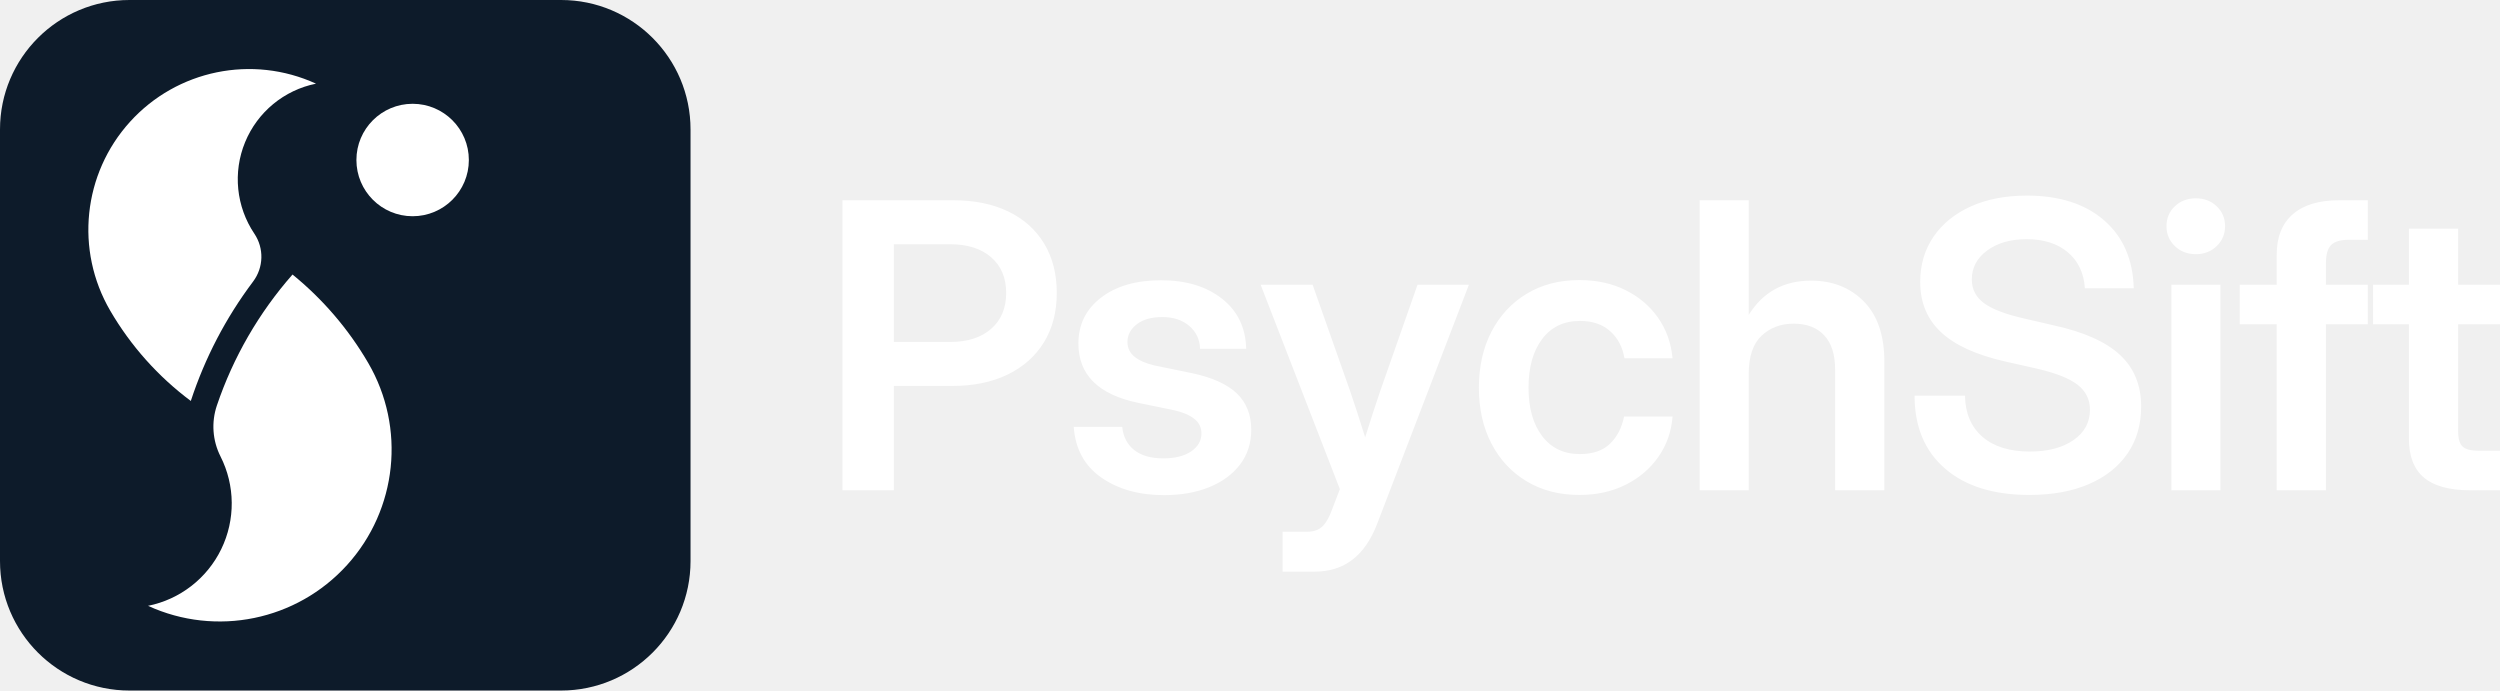
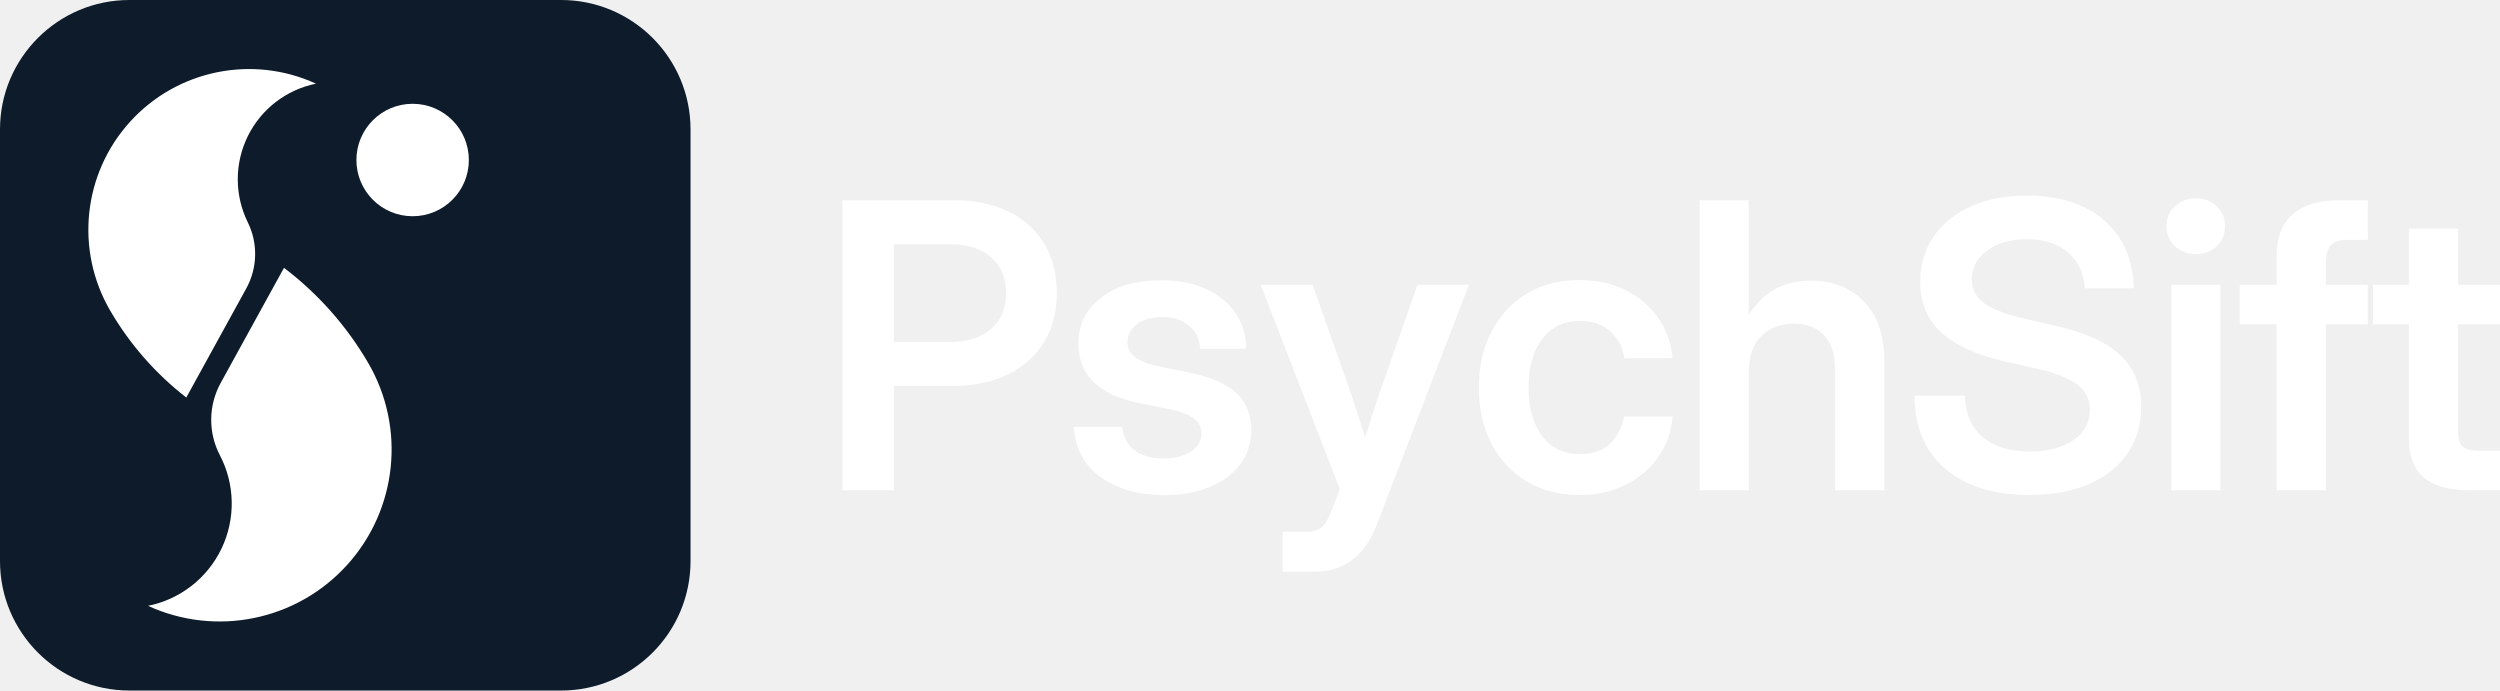
<svg xmlns="http://www.w3.org/2000/svg" viewBox="0 0 926.815 256" width="926.815" height="256" role="img" aria-label="PsychSift">
  <rect width="256" height="256" rx="48" fill="#0D1B2A" />
  <g transform="translate(32.7581 25.6) scale(2.0402)">
    <g fill="#FFFFFF">
-       <path d="M41.367 2.655 A17.723 17.723 0 0 0 30.165 29.918 A7.5 7.5 0 0 1 29.934 38.612 A74.817 74.817 0 0 0 18.616 60.312 A55.123 55.123 0 0 1 3.976 43.912 A29.201 29.201 0 0 1 41.367 2.655 Z" />
-       <path d="M10.84 97.54 A18.964 18.964 0 0 0 24.012 70.392 A12 12 0 0 1 23.354 61.129 A70.063 70.063 0 0 1 37.096 37.337 A58.982 58.982 0 0 1 50.849 53.396 A31.245 31.245 0 0 1 10.84 97.54 Z" />
+       <path d="M41.367 2.655 A17.723 17.723 0 0 0 28.971 27.854 A13 13 0 0 1 28.698 39.858 L17.794 59.687 A55.123 55.123 0 0 1 3.976 43.912 A29.201 29.201 0 0 1 41.367 2.655 Z" />
+       <path d="M10.84 97.54 A18.964 18.964 0 0 0 23.901 70.177 A13.91 13.91 0 0 1 24.044 57.038 L35.547 36.12 A58.982 58.982 0 0 1 50.849 53.396 A31.245 31.245 0 0 1 10.84 97.54 Z" />
      <circle cx="58.923" cy="16.528" r="10.216" />
    </g>
  </g>
  <g transform="translate(303.372 181.76)">
    <path d="M8.95 0.00V-107.52H50.01Q61.84 -107.52 70.47 -103.33Q79.09 -99.15 83.74 -91.43Q88.40 -83.71 88.40 -73.17Q88.40 -62.56 83.63 -54.84Q78.87 -47.12 70.18 -42.90Q61.48 -38.68 49.65 -38.68H28.00V0.00ZM28.00 -54.99H48.93Q58.52 -54.99 64.08 -59.86Q69.64 -64.73 69.64 -73.17Q69.64 -81.54 64.08 -86.38Q58.52 -91.21 48.93 -91.21H28.00Z M128.17 1.80Q114.25 1.80 104.90 -4.73Q95.56 -11.26 94.69 -23.52H112.66Q113.24 -17.97 117.13 -14.90Q121.03 -11.83 127.88 -11.83Q134.45 -11.83 138.24 -14.43Q142.03 -17.03 142.03 -21.07Q142.03 -24.53 139.21 -26.63Q136.40 -28.72 131.64 -29.73L118.65 -32.40Q96.42 -37.02 96.42 -54.41Q96.42 -64.94 104.79 -71.40Q113.16 -77.86 127.09 -77.86Q140.95 -77.86 149.64 -71.04Q158.34 -64.22 158.62 -52.46H141.52Q141.38 -57.58 137.55 -60.90Q133.73 -64.22 127.52 -64.22Q121.53 -64.22 118.07 -61.55Q114.61 -58.88 114.61 -54.99Q114.61 -51.60 117.28 -49.47Q119.95 -47.34 124.71 -46.26L138.42 -43.44Q149.75 -41.06 155.12 -35.94Q160.50 -30.81 160.50 -22.44Q160.50 -15.01 156.35 -9.56Q152.20 -4.11 144.91 -1.15Q137.63 1.80 128.17 1.80Z M172.13 30.16V15.37H181.15Q184.83 15.37 186.89 13.39Q188.95 11.40 190.53 6.93L193.35 -0.43L163.98 -76.20H183.25L197.25 -36.51Q198.69 -32.26 200.06 -28.03Q201.43 -23.81 202.73 -19.63Q205.33 -28.00 208.21 -36.51L222.14 -76.20H241.19L207.13 12.56Q200.35 30.16 184.04 30.16Z M282.12 1.73Q271.01 1.73 262.60 -3.32Q254.19 -8.37 249.54 -17.32Q244.89 -26.27 244.89 -38.03Q244.89 -49.79 249.54 -58.78Q254.19 -67.76 262.60 -72.85Q271.01 -77.93 282.12 -77.93Q291.72 -77.93 299.22 -74.22Q306.73 -70.50 311.31 -63.97Q315.89 -57.44 316.69 -48.93H298.86Q297.85 -55.06 293.63 -58.92Q289.41 -62.78 282.34 -62.78Q273.39 -62.78 268.34 -56.07Q263.29 -49.36 263.29 -38.03Q263.29 -26.77 268.34 -20.10Q273.39 -13.42 282.34 -13.42Q289.48 -13.42 293.45 -17.21Q297.42 -21.00 298.72 -27.35H316.69Q316.04 -18.98 311.45 -12.41Q306.87 -5.85 299.33 -2.06Q291.79 1.73 282.12 1.73Z M344.92 -43.08V0.00H326.73V-107.52H344.92V-65.02Q352.85 -77.72 368.01 -77.72Q379.99 -77.72 387.60 -70.00Q395.21 -62.28 395.21 -47.63V0.00H376.96V-44.74Q376.96 -53.11 372.91 -57.44Q368.87 -61.77 361.58 -61.77Q354.44 -61.77 349.68 -57.30Q344.92 -52.82 344.92 -43.08Z M448.99 1.73Q429.00 1.73 417.70 -8.05Q406.41 -17.82 406.41 -35.07H425.10Q425.25 -25.33 431.56 -19.84Q437.87 -14.36 449.13 -14.36Q459.16 -14.36 465.29 -18.58Q471.43 -22.80 471.43 -29.87Q471.43 -35.58 466.81 -39.15Q462.19 -42.72 451.44 -45.17L439.89 -47.77Q423.80 -51.45 416.15 -58.67Q408.50 -65.88 408.50 -77.21Q408.50 -86.81 413.45 -94.03Q418.39 -101.24 427.30 -105.25Q436.21 -109.25 448.05 -109.25Q466.09 -109.25 476.66 -100.09Q487.23 -90.92 487.66 -74.90H469.55Q468.97 -83.42 463.20 -88.25Q457.43 -93.09 447.98 -93.09Q439.03 -93.09 433.33 -88.90Q427.63 -84.72 427.63 -78.15Q427.63 -72.74 432.14 -69.38Q436.65 -66.03 447.18 -63.65L458.08 -61.12Q474.82 -57.44 482.61 -50.15Q490.41 -42.86 490.41 -31.03Q490.41 -21.00 485.36 -13.64Q480.30 -6.28 471.00 -2.27Q461.69 1.73 448.99 1.73Z M501.61 0.00V-76.20H519.79V0.00ZM510.70 -87.53Q506.01 -87.53 502.90 -90.53Q499.80 -93.52 499.80 -97.92Q499.80 -102.32 502.90 -105.28Q506.01 -108.24 510.70 -108.24Q515.32 -108.24 518.42 -105.28Q521.52 -102.32 521.52 -97.92Q521.52 -93.52 518.42 -90.53Q515.32 -87.53 510.70 -87.53Z M574.43 -76.20V-61.55H558.92V0.00H540.66V-61.55H526.95V-76.20H540.66V-87.31Q540.66 -97.13 546.61 -102.32Q552.57 -107.52 563.82 -107.52H574.43V-92.87H567.43Q562.74 -92.87 560.83 -90.92Q558.92 -88.97 558.92 -84.28V-76.20Z M623.44 -76.20V-61.55H607.93V-21.86Q607.93 -17.75 609.59 -16.20Q611.25 -14.65 615.65 -14.65H623.44V0.00H612.47Q600.86 0.00 595.26 -4.69Q589.67 -9.38 589.67 -19.19V-61.55H576.39V-76.20H589.67V-96.98H607.93V-76.20Z" fill="#FFFFFF" />
  </g>
</svg>
